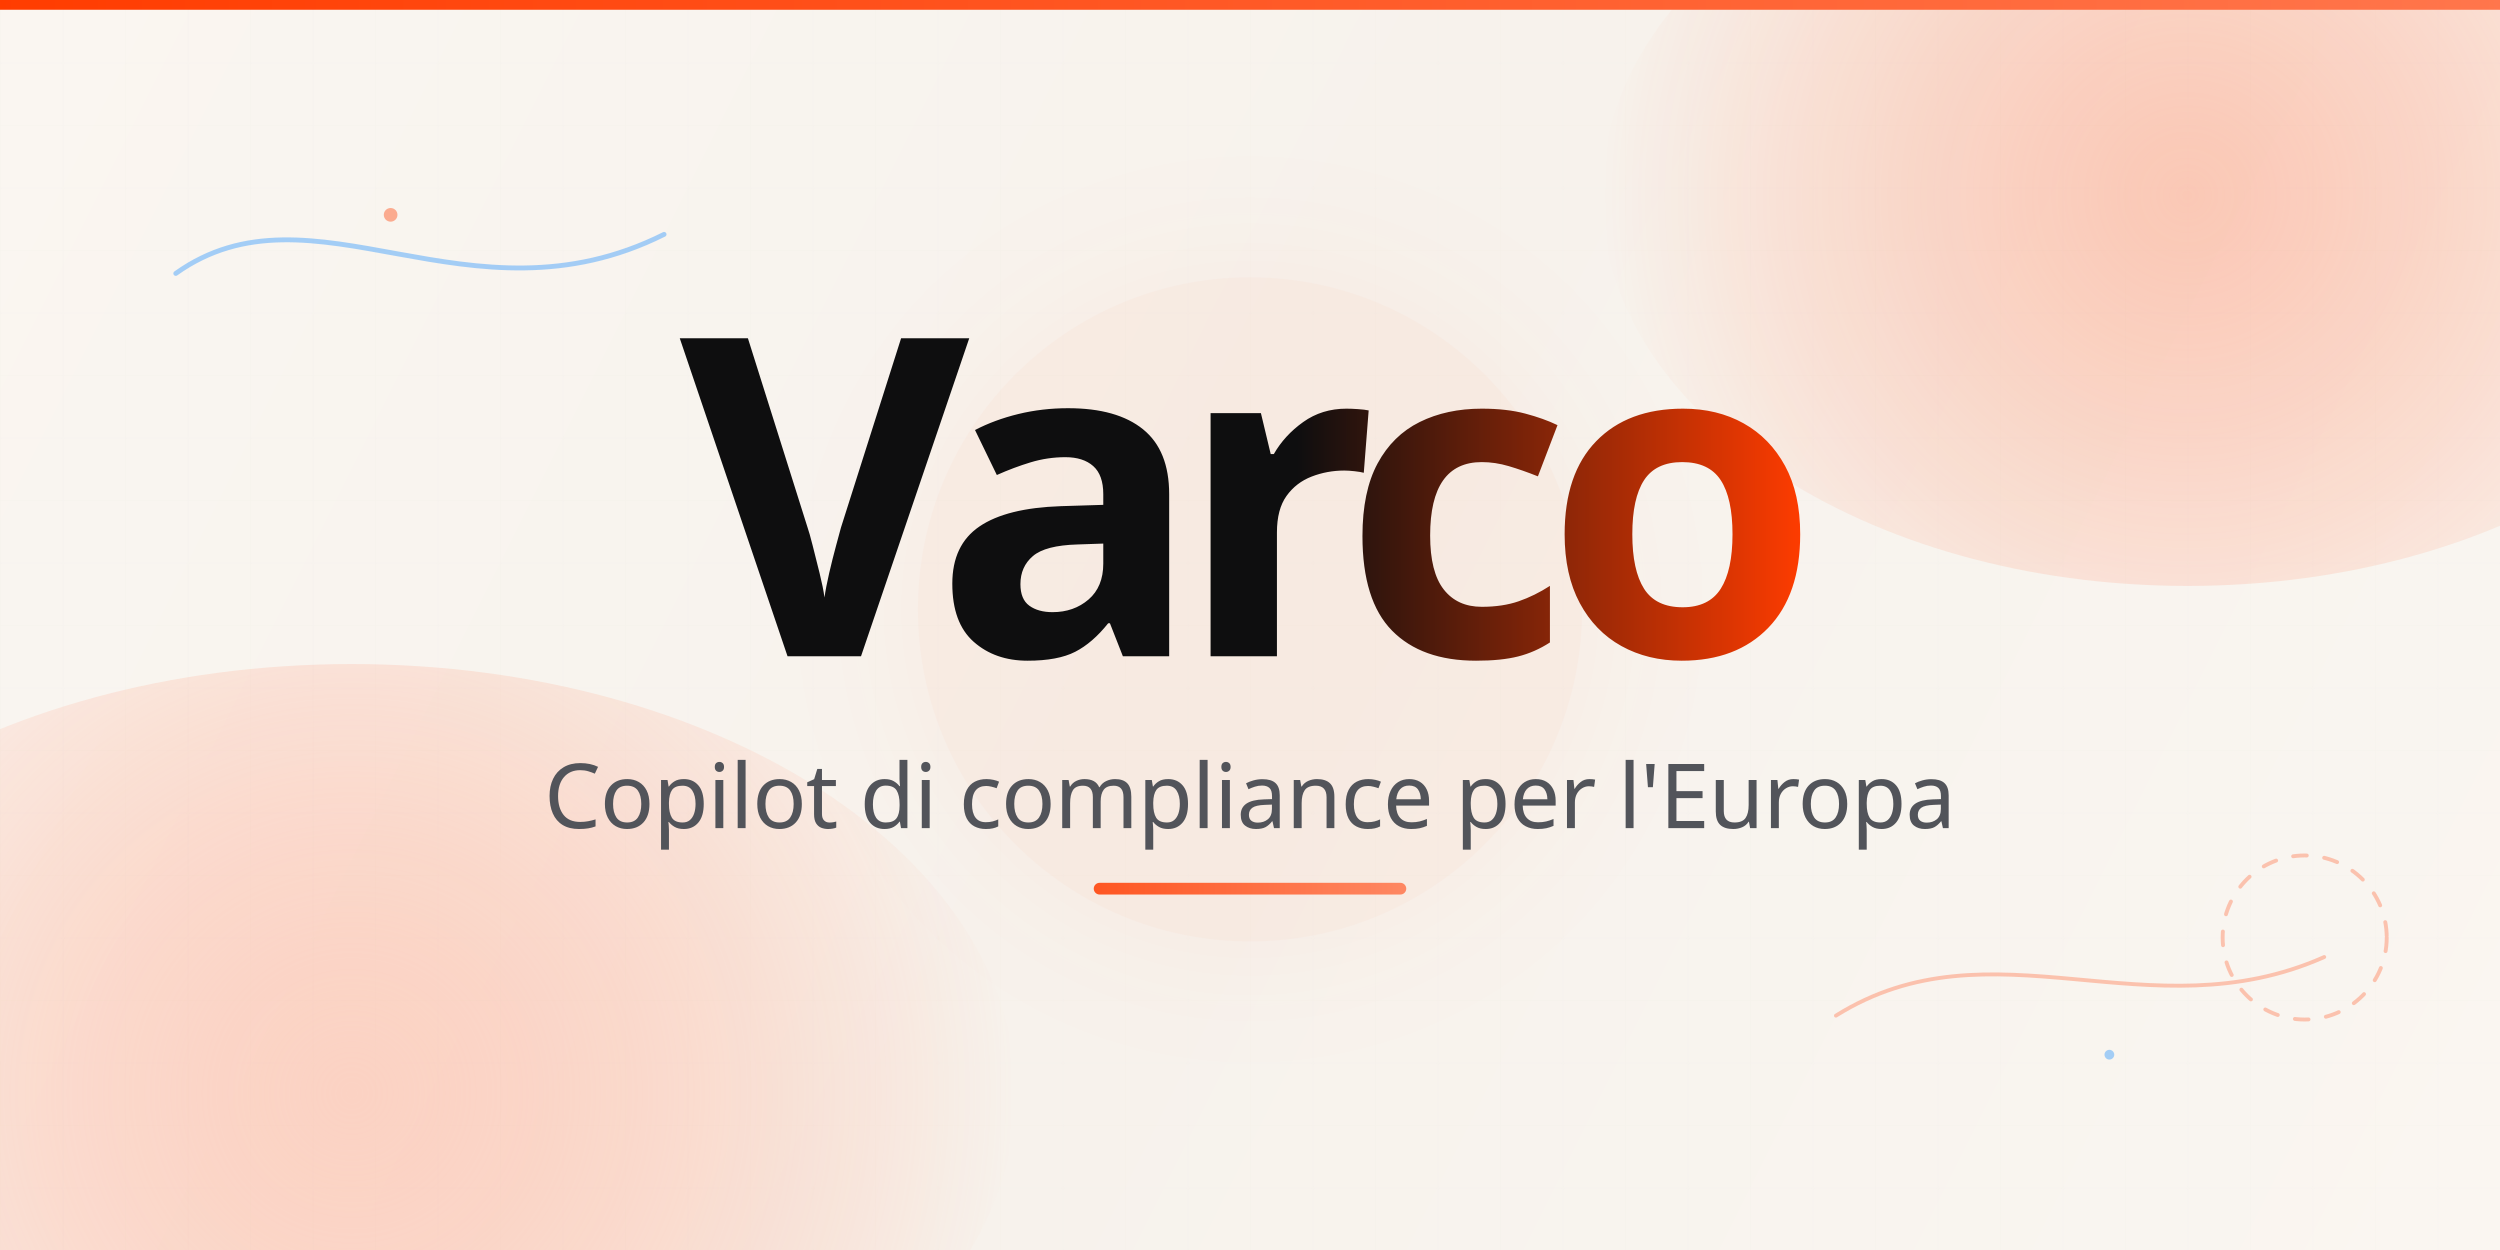
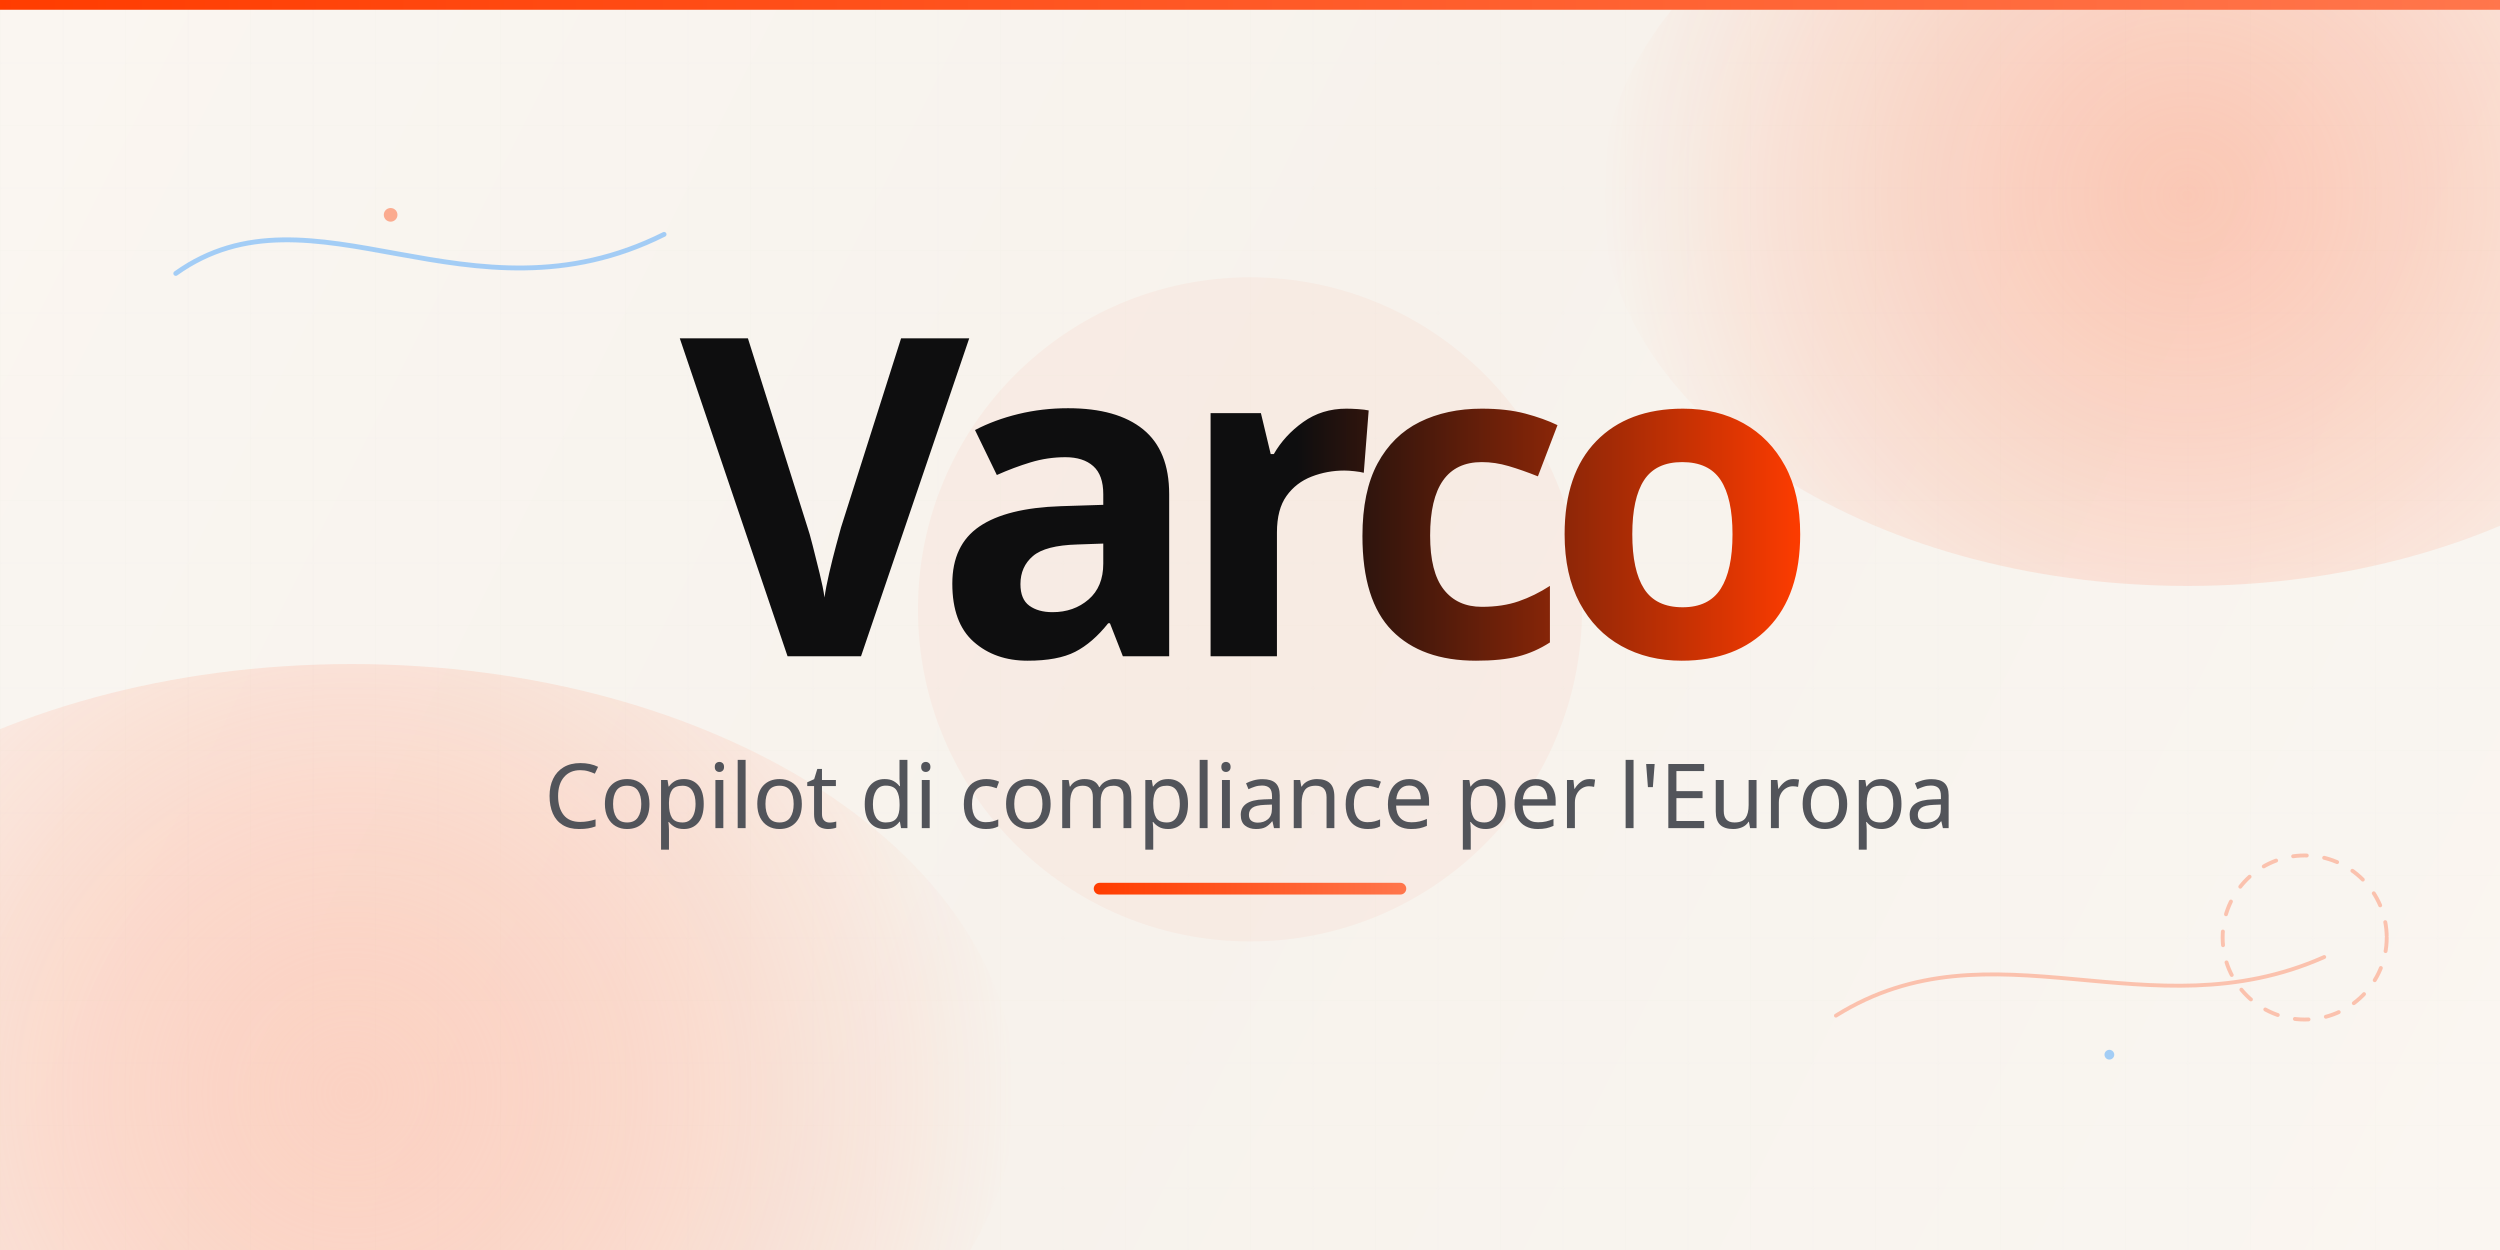
- <svg xmlns="http://www.w3.org/2000/svg" width="1280" height="640" viewBox="0 0 1280 640" fill="none" role="img" aria-labelledby="coverTitle coverDesc">
+ <svg xmlns="http://www.w3.org/2000/svg" width="2560" height="1280" viewBox="0 0 2560 1280" fill="none" role="img" aria-labelledby="coverTitle coverDesc" shape-rendering="geometricPrecision" text-rendering="geometricPrecision">
  <style>
    @font-face {
      font-family: 'IBM Plex Sans';
      font-style: normal;
      font-weight: 500;
      src: url('fonts/IBMPlexSans-Medium.ttf') format('truetype');
    }
    @font-face {
      font-family: 'IBM Plex Sans';
      font-style: normal;
      font-weight: 700;
      src: url('fonts/IBMPlexSans-Bold.ttf') format('truetype');
    }
  </style>
  <defs>
-     <linearGradient id="bgWash" x1="0" y1="0" x2="1280" y2="640" gradientUnits="userSpaceOnUse">
+     <linearGradient id="bgWash" x1="0" y1="0" x2="2560" y2="1280" gradientUnits="userSpaceOnUse">
      <stop offset="0%" stop-color="#faf6f1" />
      <stop offset="50%" stop-color="#f7f2ec" />
      <stop offset="100%" stop-color="#faf6f1" />
    </linearGradient>
-     <radialGradient id="peachBlob" cx="0" cy="0" r="1" gradientUnits="userSpaceOnUse" gradientTransform="translate(180 560) scale(340)">
+     <radialGradient id="peachBlob" cx="0" cy="0" r="1" gradientUnits="userSpaceOnUse" gradientTransform="translate(360 1120) scale(680)">
      <stop offset="0%" stop-color="#ffb199" stop-opacity="0.5" />
      <stop offset="100%" stop-color="#ff764c" stop-opacity="0" />
    </radialGradient>
-     <radialGradient id="coralBlob" cx="0" cy="0" r="1" gradientUnits="userSpaceOnUse" gradientTransform="translate(1120 100) scale(300)">
+     <radialGradient id="coralBlob" cx="0" cy="0" r="1" gradientUnits="userSpaceOnUse" gradientTransform="translate(2240 200) scale(600)">
      <stop offset="0%" stop-color="#ff764c" stop-opacity="0.35" />
      <stop offset="100%" stop-color="#ff3c00" stop-opacity="0" />
    </radialGradient>
    <linearGradient id="orangeBar" x1="0" y1="0" x2="1" y2="0">
      <stop offset="0%" stop-color="#ff3c00" />
      <stop offset="100%" stop-color="#ff764c" />
    </linearGradient>
    <linearGradient id="titleAccent" x1="0" y1="0" x2="1" y2="0">
      <stop offset="0%" stop-color="#0e0e0f" />
      <stop offset="55%" stop-color="#0e0e0f" />
      <stop offset="100%" stop-color="#ff3c00" />
    </linearGradient>
-     <filter id="softGlow" x="-50%" y="-50%" width="200%" height="200%">
-       <feGaussianBlur stdDeviation="40" result="blur" />
-       <feMerge>
-         <feMergeNode in="blur" />
-         <feMergeNode in="SourceGraphic" />
-       </feMerge>
-     </filter>
-     <pattern id="grid" width="32" height="32" patternUnits="userSpaceOnUse">
-       <path d="M32 0H0V32" stroke="#dfddd8" stroke-width="0.75" opacity="0.35" />
+     <pattern id="grid" width="64" height="64" patternUnits="userSpaceOnUse">
+       <path d="M64 0H0V64" stroke="#dfddd8" stroke-width="1.5" opacity="0.35" />
    </pattern>
  </defs>
-   <rect width="1280" height="640" fill="url(#bgWash)" />
-   <rect width="1280" height="640" fill="url(#grid)" opacity="0.28" />
-   <ellipse cx="180" cy="560" rx="340" ry="220" fill="url(#peachBlob)" />
-   <ellipse cx="1120" cy="100" rx="300" ry="200" fill="url(#coralBlob)" />
-   <rect x="0" y="0" width="1280" height="5" fill="url(#orangeBar)" />
-   <g opacity="0.4" stroke-linecap="round">
-     <path d="M90 140C160 90 240 170 340 120" stroke="#2492ff" stroke-width="2.5" fill="none" />
-     <path d="M940 520C1020 470 1100 530 1190 490" stroke="#ff764c" stroke-width="2" fill="none" />
-     <circle cx="1180" cy="480" r="42" stroke="#ff764c" stroke-width="2" stroke-dasharray="7 9" fill="none" />
-     <circle cx="200" cy="110" r="3.5" fill="#ff3c00" />
-     <circle cx="1080" cy="540" r="2.5" fill="#2492ff" />
+   <rect width="2560" height="1280" fill="url(#bgWash)" />
+   <rect width="2560" height="1280" fill="url(#grid)" opacity="0.28" />
+   <ellipse cx="360" cy="1120" rx="680" ry="440" fill="url(#peachBlob)" />
+   <ellipse cx="2240" cy="200" rx="600" ry="400" fill="url(#coralBlob)" />
+   <rect x="0" y="0" width="2560" height="10" fill="url(#orangeBar)" />
+   <g opacity="0.4" stroke-linecap="round" shape-rendering="geometricPrecision">
+     <path d="M180 280C320 180 480 340 680 240" stroke="#2492ff" stroke-width="5" fill="none" />
+     <path d="M1880 1040C2040 940 2200 1060 2380 980" stroke="#ff764c" stroke-width="4" fill="none" />
+     <circle cx="2360" cy="960" r="84" stroke="#ff764c" stroke-width="4" stroke-dasharray="14 18" fill="none" />
+     <circle cx="400" cy="220" r="7" fill="#ff3c00" />
+     <circle cx="2160" cy="1080" r="5" fill="#2492ff" />
  </g>
-   <g transform="translate(640 320)">
-     <circle cx="0" cy="-8" r="170" fill="#ff3c00" opacity="0.05" filter="url(#softGlow)" />
-     <text x="0" y="16" text-anchor="middle" font-family="'IBM Plex Sans', system-ui, sans-serif" font-size="228" font-weight="700" fill="url(#titleAccent)" letter-spacing="-0.06em">Varco</text>
-     <text x="0" y="104" text-anchor="middle" font-family="'IBM Plex Sans', system-ui, sans-serif" font-size="46" font-weight="500" fill="#52545a" letter-spacing="-0.01em">Copilot di compliance per l'Europa</text>
-     <rect x="-80" y="132" width="160" height="6" rx="3" fill="url(#orangeBar)" opacity="0.85" />
+   <g transform="translate(1280 640)">
+     <circle cx="0" cy="-16" r="340" fill="#ff3c00" opacity="0.04" />
+     <text x="0" y="32" text-anchor="middle" font-family="'IBM Plex Sans', system-ui, sans-serif" font-size="456" font-weight="700" fill="url(#titleAccent)" letter-spacing="-0.06em" text-rendering="geometricPrecision">Varco</text>
+     <text x="0" y="208" text-anchor="middle" font-family="'IBM Plex Sans', system-ui, sans-serif" font-size="92" font-weight="500" fill="#52545a" letter-spacing="-0.01em" text-rendering="geometricPrecision">Copilot di compliance per l'Europa</text>
+     <rect x="-160" y="264" width="320" height="12" rx="6" fill="url(#orangeBar)" />
  </g>
</svg>
